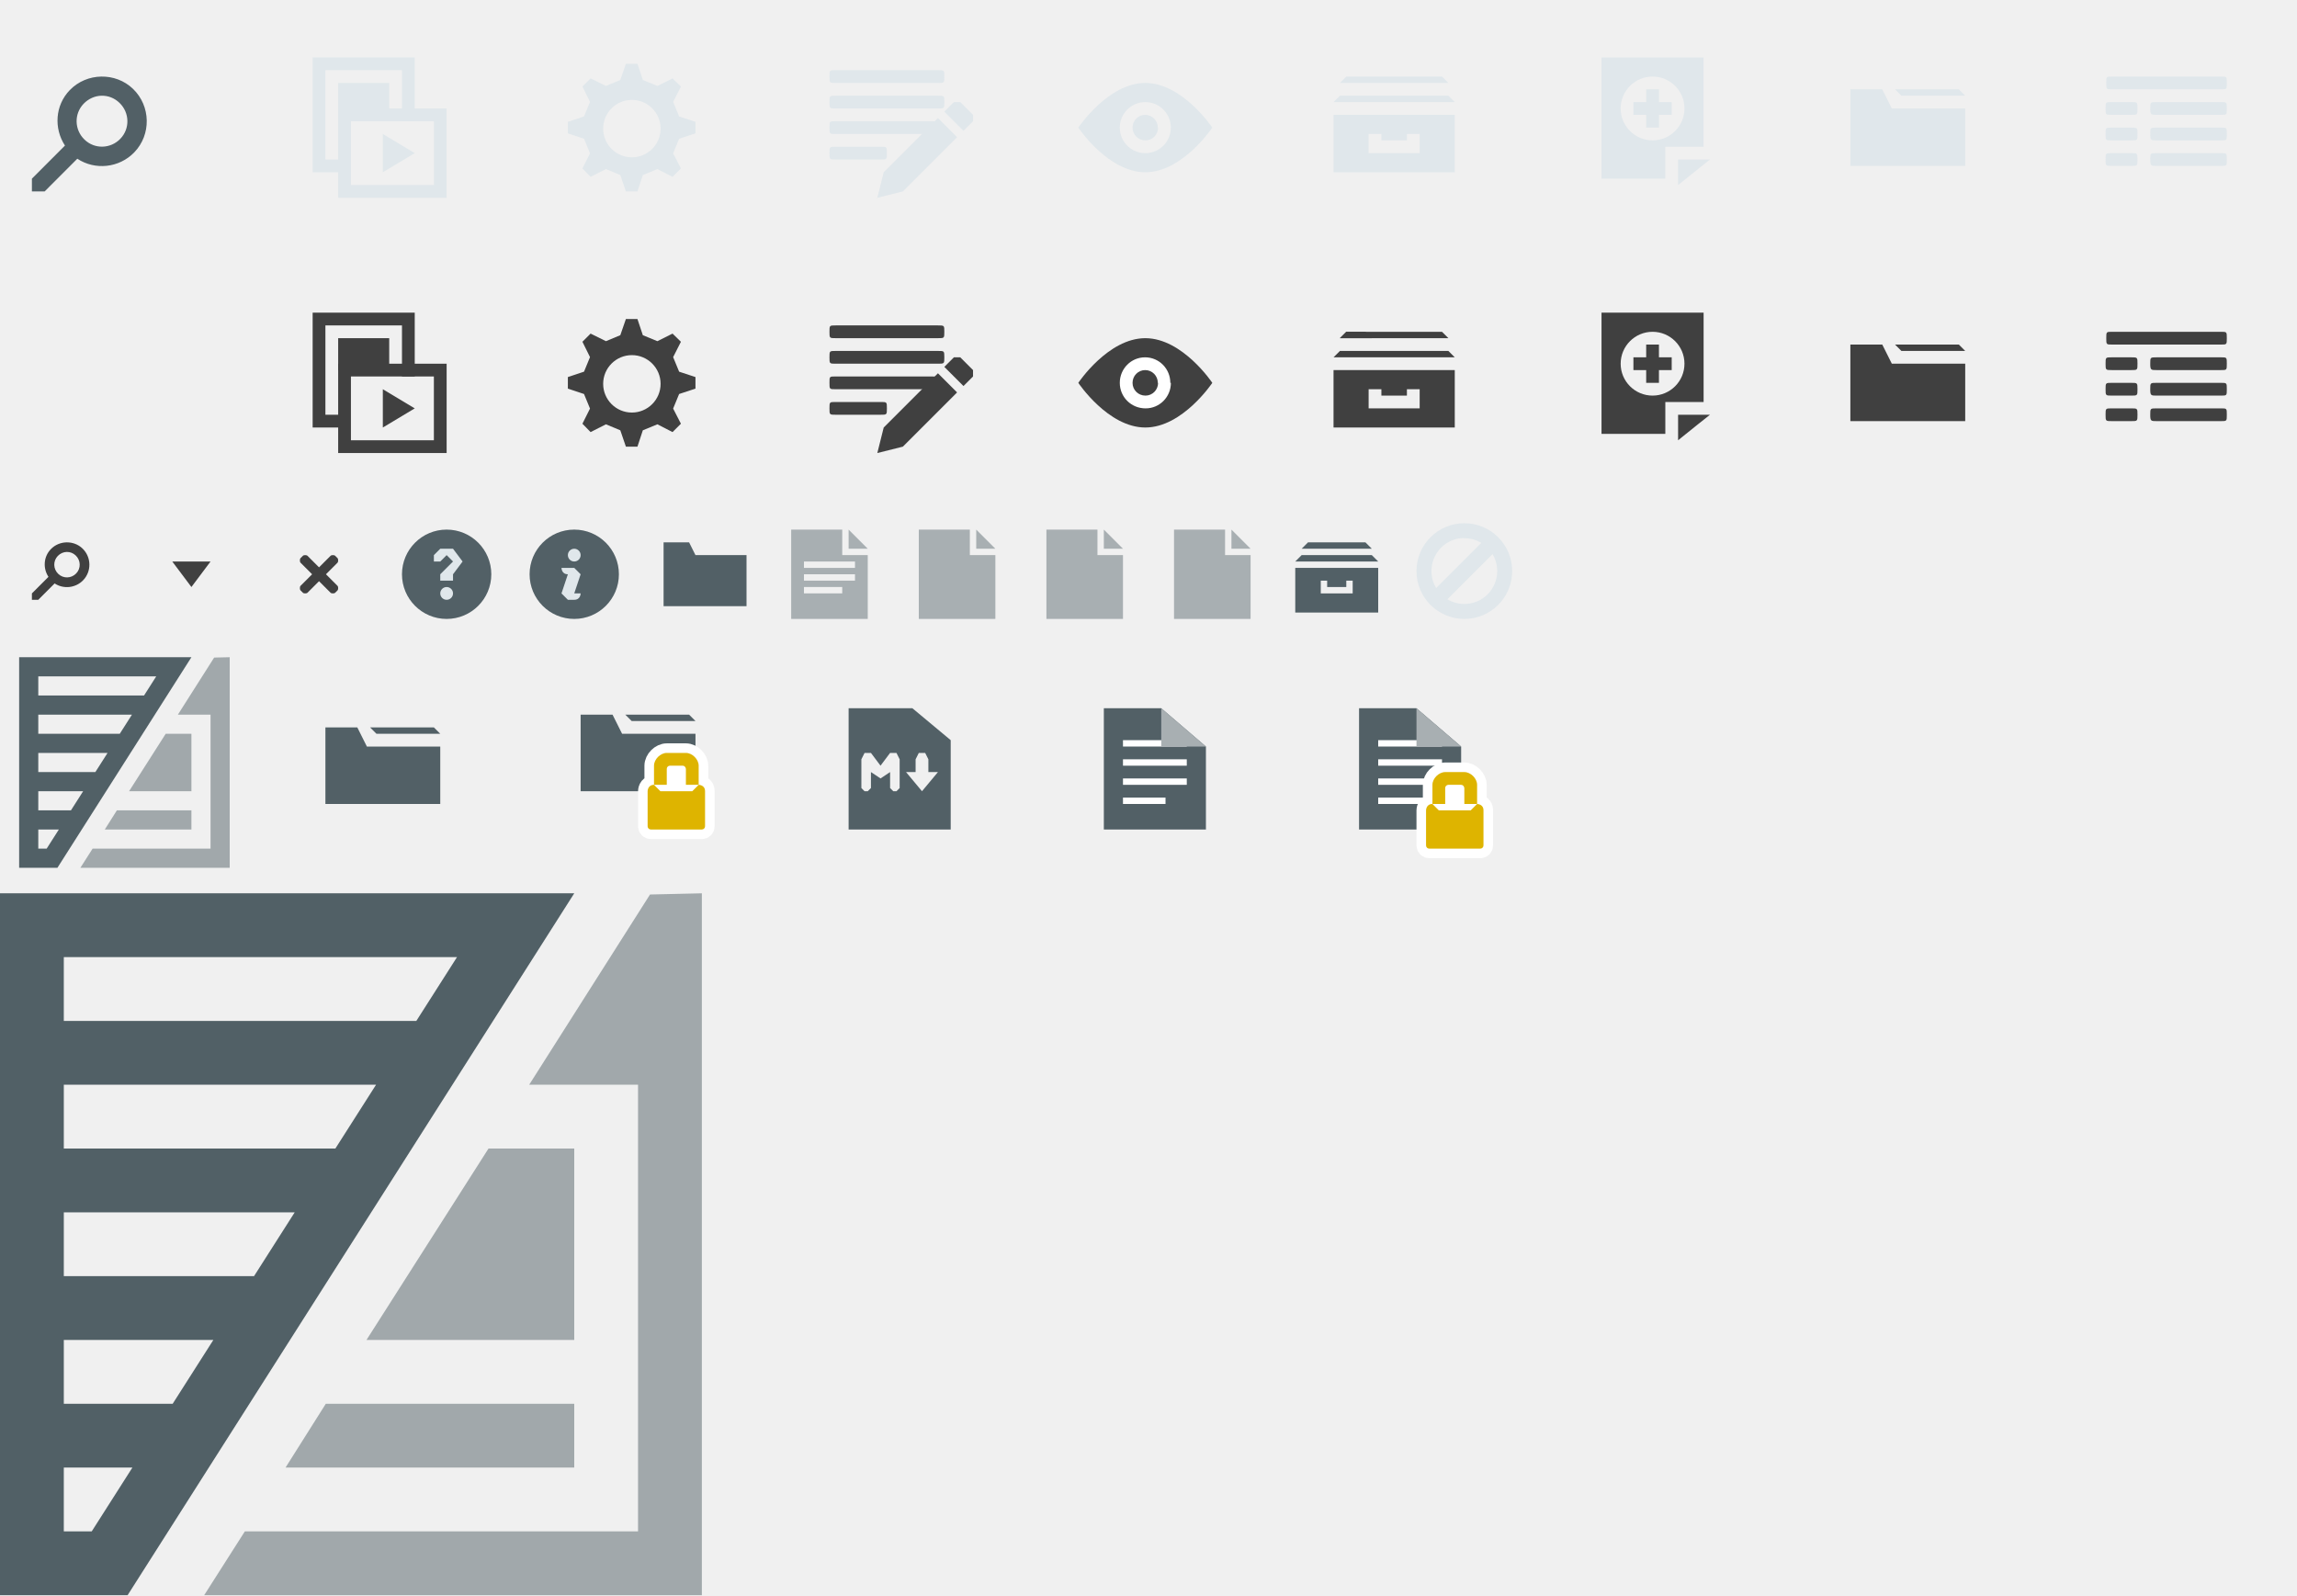
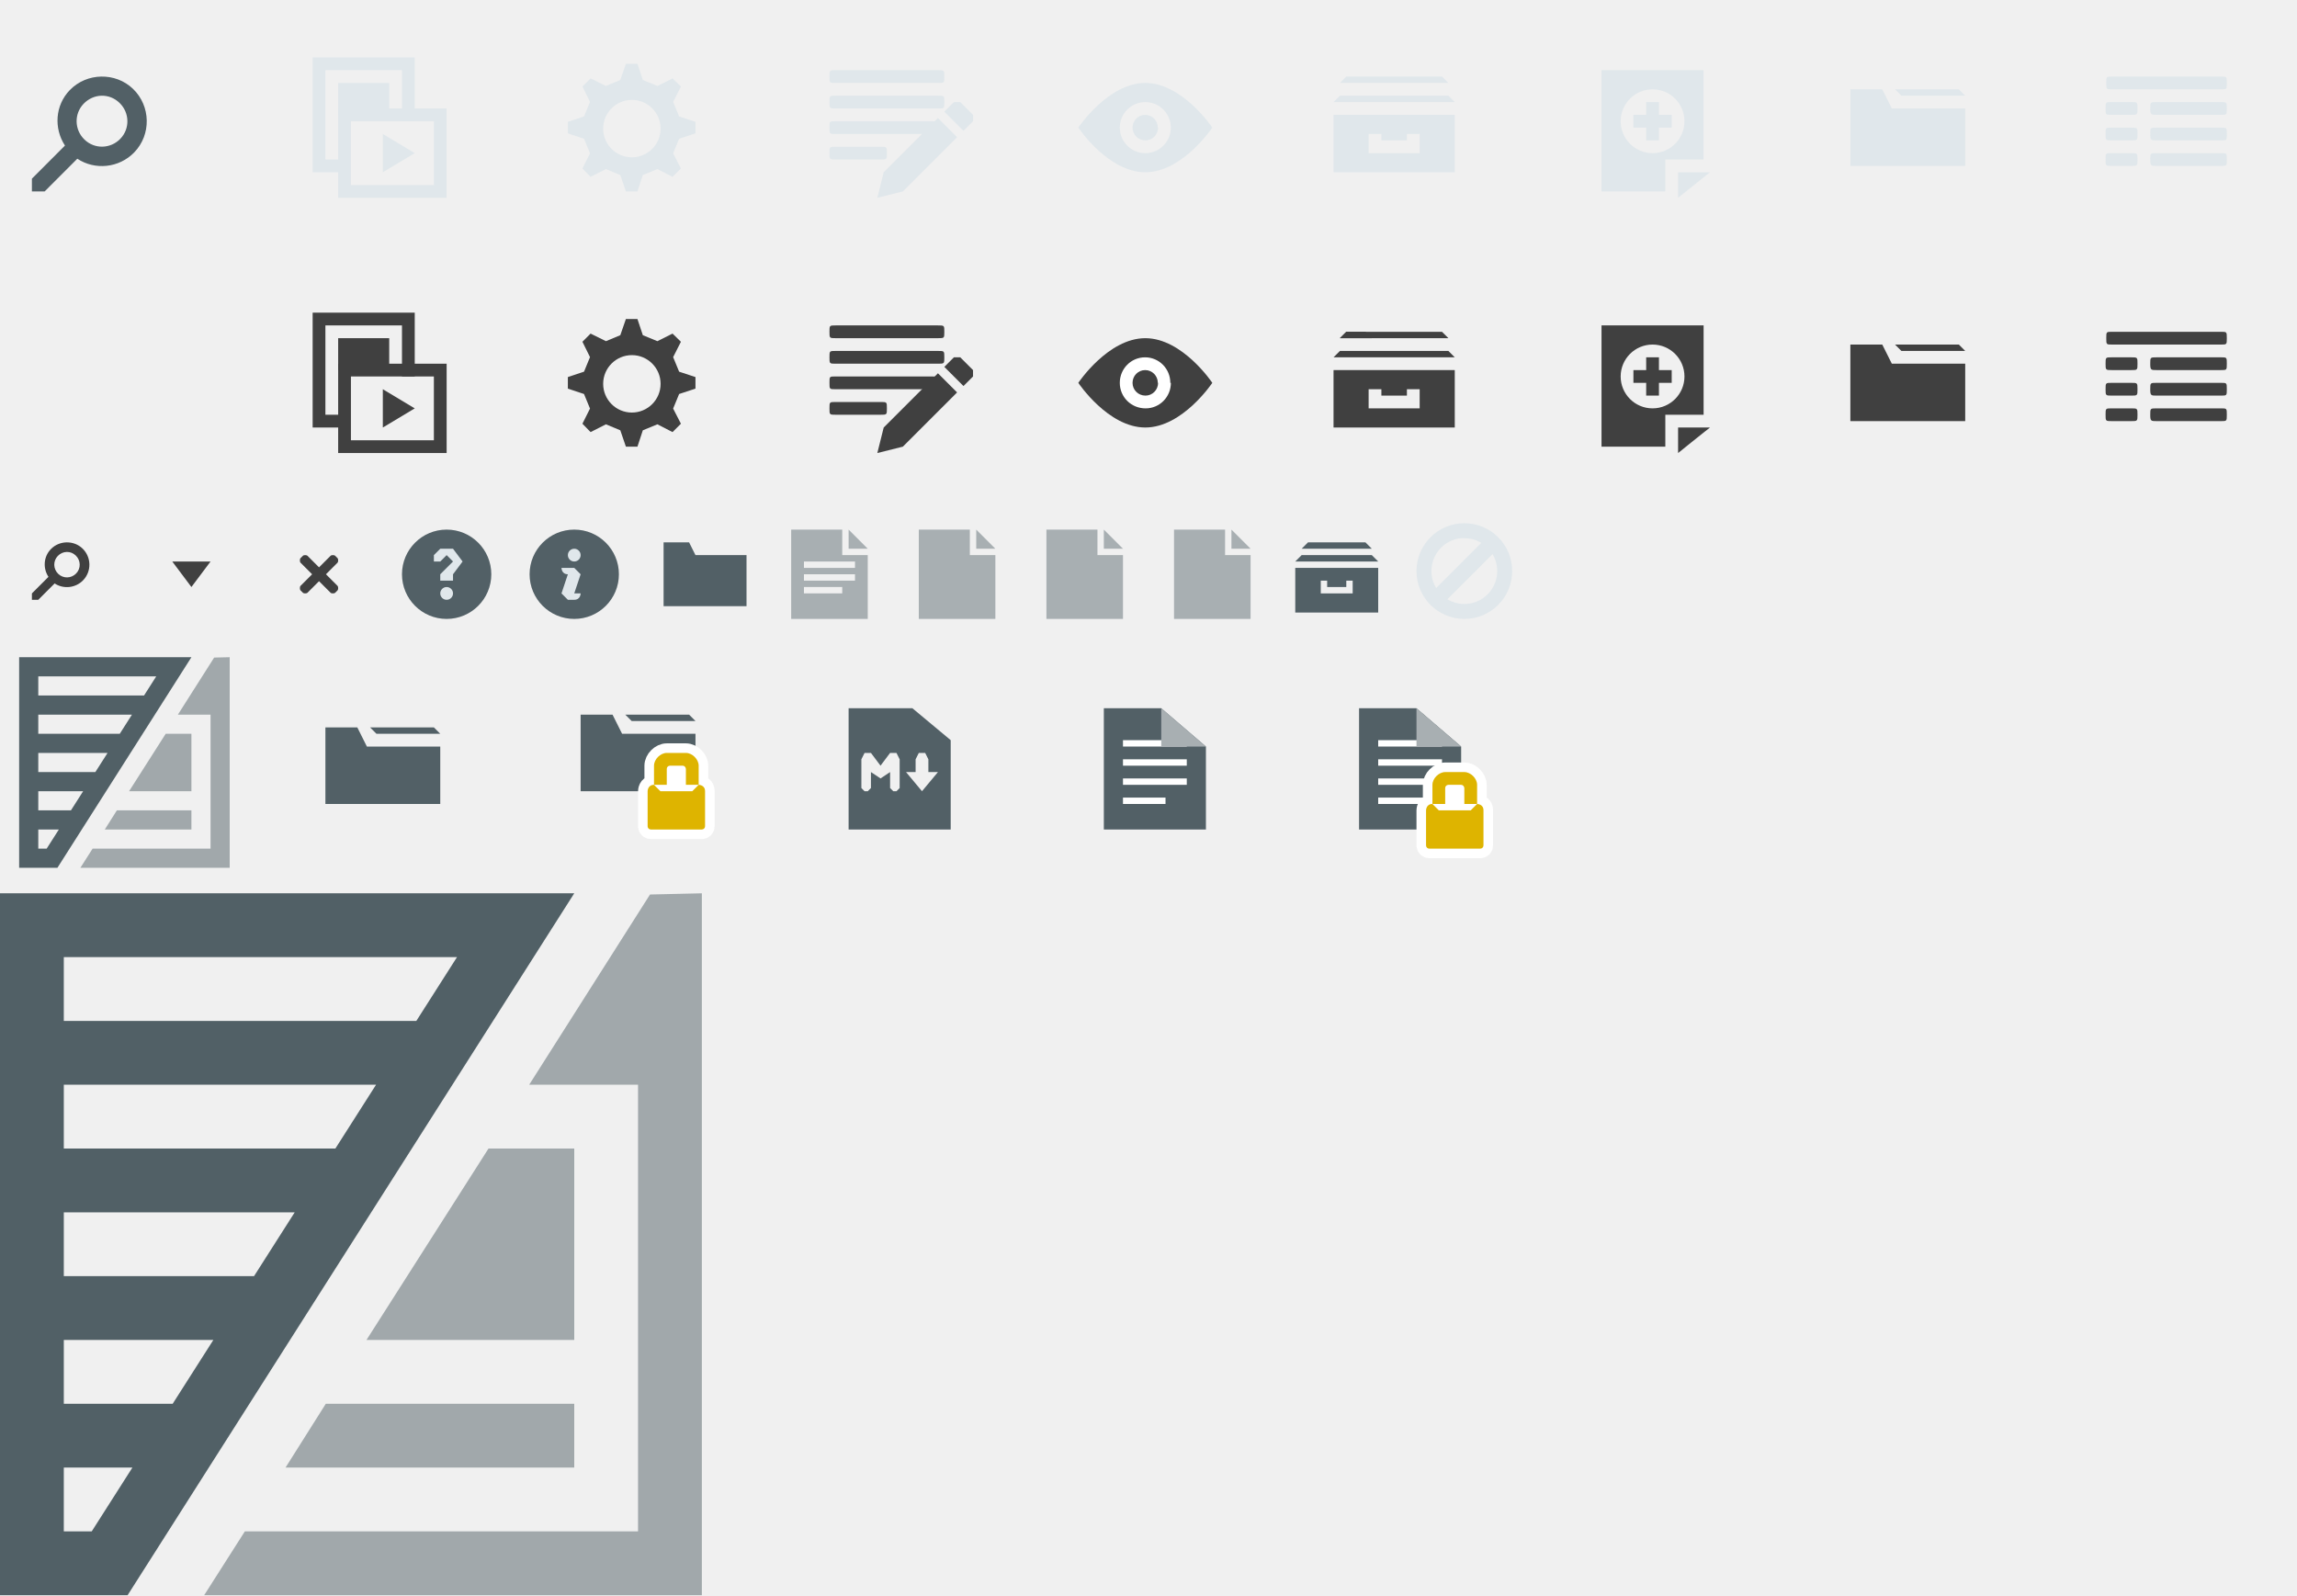
- <svg xmlns="http://www.w3.org/2000/svg" width="360" height="250" id="svg26576" version="1.1">
+ <svg xmlns="http://www.w3.org/2000/svg" xmlns:xlink="http://www.w3.org/1999/xlink" width="360" height="250" id="svg26576" version="1.1">
  <defs id="defs26578">
+     <linearGradient id="linearGradient4861">
+       <stop style="stop-color:#e0e7eb;stop-opacity:1;" offset="0" id="stop4863" />
+       <stop style="stop-color:#e0e7eb;stop-opacity:0;" offset="1" id="stop4865" />
+     </linearGradient>
+     <linearGradient id="linearGradient4853">
+       <stop style="stop-color:#e7eef2;stop-opacity:1;" offset="0" id="stop4855" />
+       <stop style="stop-color:#e7eef2;stop-opacity:0;" offset="1" id="stop4857" />
+     </linearGradient>
    <linearGradient id="linearGradient27204">
      <stop style="stop-color:#202020;stop-opacity:1;" offset="0" id="stop27206" />
      <stop style="stop-color:#4d4d4d;stop-opacity:0;" offset="1" id="stop27208" />
    </linearGradient>
+     <linearGradient xlink:href="#linearGradient4861" id="linearGradient4867" x1="205" y1="712.362" x2="235" y2="712.362" gradientUnits="userSpaceOnUse" gradientTransform="translate(-440,0)" />
+     <linearGradient xlink:href="#linearGradient4853" id="linearGradient4869" gradientUnits="userSpaceOnUse" gradientTransform="matrix(2,0,0,1,-492,-36.99997)" x1="151" y1="714.362" x2="181" y2="714.362" />
  </defs>
  <g id="layer9" style="display:none" transform="translate(0,210)">
    <rect style="color:#000000;fill:#e6e6e6;fill-opacity:1;fill-rule:nonzero;stroke:none;stroke-width:3;marker:none;visibility:visible;display:inline;overflow:visible;enable-background:accumulate" id="rect27095" width="120" height="80" x="0" y="-40" />
  </g>
  <g id="layer1" transform="translate(0,-802.3622)" style="display:inline">
    <rect y="902.362" x="390" height="40" width="40" id="rect8027" style="color:#000000;fill:#f2f2f2;fill-opacity:1;fill-rule:nonzero;stroke:none;stroke-width:1;marker:none;visibility:visible;display:inline;overflow:visible;enable-background:accumulate" />
    <path id="path3885" d="m 213,932.362 0,-19 9,0 7,6 0,13 z" style="fill:#526066;fill-opacity:1;stroke:none" />
    <rect y="921.362" x="216" height="1" width="10" id="rect3887" style="color:#000000;fill:#ffffff;fill-opacity:1;fill-rule:nonzero;stroke:none;stroke-width:2;marker:none;visibility:visible;display:inline;overflow:visible;enable-background:accumulate" />
    <rect style="color:#000000;fill:#ffffff;fill-opacity:1;fill-rule:nonzero;stroke:none;stroke-width:2;marker:none;visibility:visible;display:inline;overflow:visible;enable-background:accumulate" id="rect3889" width="10" height="1" x="216" y="924.362" />
    <rect y="927.362" x="216" height="1" width="8" id="rect3891" style="color:#000000;fill:#ffffff;fill-opacity:1;fill-rule:nonzero;stroke:none;stroke-width:2;marker:none;visibility:visible;display:inline;overflow:visible;enable-background:accumulate" />
    <rect style="color:#000000;fill:#ffffff;fill-opacity:1;fill-rule:nonzero;stroke:none;stroke-width:2;marker:none;visibility:visible;display:inline;overflow:visible;enable-background:accumulate" id="rect3893" width="10" height="1" x="216" y="918.362" />
    <path id="path3895" d="m 222,913.362 0,6 7,0 z" style="fill:#a8afb2;fill-opacity:1;stroke:none" />
    <rect style="color:#000000;fill:#f2f2f2;fill-opacity:1;fill-rule:nonzero;stroke:none;stroke-width:1;marker:none;visibility:visible;display:inline;overflow:visible;enable-background:accumulate" id="rect4560" width="20" height="20" x="390" y="872.362" />
    <path style="fill:#404040;fill-opacity:1;stroke:none" d="m 27,890.362 6,0 -3,4 z" id="path27315" />
    <path style="color:#000000;fill:#404040;fill-opacity:1;fill-rule:nonzero;stroke:none;stroke-width:3;marker:none;visibility:visible;display:inline;overflow:visible;enable-background:accumulate" d="m 10.438,887.362 c -0.896,0.016 -1.797,0.367 -2.469,1.062 -1.158,1.199 -1.252,3.006 -0.375,4.344 L 5,895.362 l 0,1 1,0 2.562,-2.562 c 1.38,0.914 3.278,0.733 4.469,-0.5 1.343,-1.391 1.297,-3.626 -0.094,-4.969 -0.695,-0.671 -1.604,-0.984 -2.5,-0.969 z m 0.031,1.5 c 0.512,-0.01 1.009,0.179 1.406,0.562 0.795,0.767 0.83,2.018 0.062,2.812 -0.767,0.795 -2.018,0.83 -2.812,0.062 -0.795,-0.767 -0.83,-2.018 -0.062,-2.812 0.384,-0.397 0.894,-0.616 1.406,-0.625 z" id="path27317" />
    <path style="color:#000000;fill:#404040;fill-opacity:1;fill-rule:nonzero;stroke:none;stroke-width:1;marker:none;visibility:visible;display:inline;overflow:visible;enable-background:accumulate" d="m 47.106,889.83 c -0.142,0.142 -0.142,0.582 0,0.724 l 1.809,1.809 -1.809,1.809 c -0.142,0.142 -0.142,0.582 0,0.723 l 0.362,0.362 c 0.142,0.142 0.582,0.142 0.723,0 l 1.809,-1.808 1.809,1.808 c 0.142,0.142 0.582,0.142 0.723,0 l 0.362,-0.362 c 0.142,-0.142 0.142,-0.582 0,-0.723 l -1.809,-1.809 1.809,-1.809 c 0.142,-0.142 0.142,-0.582 0,-0.724 L 52.532,889.468 c -0.142,-0.142 -0.582,-0.142 -0.723,0 l -1.809,1.809 -1.809,-1.809 c -0.142,-0.142 -0.582,-0.142 -0.723,0 z" id="path12236" />
    <path id="path28791" d="m -70.25,804.362 -1,2 2,1 0,3 -3,0 -1,-2 -2,1 2,4 5,0 6,9 3,0 2,-2 0,-3 -9,-6 0,-5 z m 9,14 2,0 0,2 -2,0 z" style="color:#000000;fill:#404040;fill-opacity:1;fill-rule:nonzero;stroke:none;stroke-width:3;marker:none;visibility:visible;display:inline;overflow:visible;enable-background:accumulate" />
    <path style="fill:#404040;fill-opacity:1;stroke:none" d="m 169,862.362 c 0,0 4.667,-7 10.5,-7 5.833,0 10.5,7 10.5,7 0,0 -4.667,7 -10.5,7 -5.833,0 -10.5,-7 -10.5,-7 z" id="path30737" />
    <path style="color:#000000;fill:#ffffff;fill-opacity:1;fill-rule:nonzero;stroke:none;stroke-width:1;marker:none;visibility:visible;display:inline;overflow:visible;enable-background:accumulate" id="path30739" d="m 137.091,16.5 c 0,0.276 -0.02,0.5 -0.045,0.5 C 137.02,17 137,16.776 137,16.5 c 0,-0.276 0.02,-0.5 0.045,-0.5 0.025,0 0.045,0.224 0.045,0.5 z" transform="matrix(87.99912,0,0,8.000182,-11880.379,730.3593)" />
    <path transform="matrix(44.00174,0,0,4,-5850.739,796.3622)" d="m 137.091,16.5 c 0,0.276 -0.02,0.5 -0.045,0.5 C 137.02,17 137,16.776 137,16.5 c 0,-0.276 0.02,-0.5 0.045,-0.5 0.025,0 0.045,0.224 0.045,0.5 z" id="path30741" style="color:#000000;fill:#404040;fill-opacity:1;fill-rule:nonzero;stroke:none;stroke-width:1;marker:none;visibility:visible;display:inline;overflow:visible;enable-background:accumulate" />
-     <path style="fill:#404040;fill-opacity:1;stroke:none" d="m 251,851.362 0,19 10,0 0,-5 6,0 0,-14 -16,0 z m 8,3 c 2.761,0 5,2.239 5,5 0,2.761 -2.239,5 -5,5 -2.761,0 -5,-2.239 -5,-5 0,-2.761 2.239,-5 5,-5 z m -1,2 0,2 -2,0 0,2 2,0 0,2 2,0 0,-2 2,0 0,-2 -2,0 0,-2 -2,0 z m 5,11 0,4 3.031,-2.438 1.969,-1.562 -5,0 z" id="path21394" />
+     <path style="fill:#404040;fill-opacity:1;stroke:none" d="m 251,853.362 0,19 10,0 0,-5 6,0 0,-14 -16,0 z m 8,3 c 2.761,0 5,2.239 5,5 0,2.761 -2.239,5 -5,5 -2.761,0 -5,-2.239 -5,-5 0,-2.761 2.239,-5 5,-5 z m -1,2 0,2 -2,0 0,2 2,0 0,2 2,0 0,-2 2,0 0,-2 -2,0 0,-2 -2,0 z m 5,11 0,4 3.031,-2.438 1.969,-1.562 -5,0 z" id="path21394" />
    <path id="path47880" d="m 130,826.362 c 0,-1 0,-1 0.969,-1 l 7.031,0 c 1,0 1,0 1,1 0,1 0,1 -1,1 l -7,0 c -1,0 -1,0 -1,-1 z" style="fill:#e0e7eb;fill-opacity:1;stroke:none" />
    <path id="path47882" d="m 130,822.362 c 0,-1 0,-1 0.915,-1 l 15.141,0 c 0.944,0 0.944,0 0.944,1 0,1 0,1 -0.944,1 l -15.111,0 c -0.944,0 -0.944,0 -0.944,-1 z" style="fill:#e0e7eb;fill-opacity:1;stroke:none" />
    <path style="fill:#e0e7eb;fill-opacity:1;stroke:none" d="m 130,818.362 c 0,-1 0,-1 0.969,-1 l 16.031,0 c 1,0 1,0 1,1 0,1 0,1 -1,1 l -16,0 c -1,0 -1,0 -1,-1 z" id="path47884" />
    <path id="path47886" d="m 130,814.362 c 0,-1 0,-1 0.969,-1 l 16.031,0 c 1,0 1,0 1,1 0,1 0,1 -1,1 l -16,0 c -1,0 -1,0 -1,-1 z" style="fill:#e0e7eb;fill-opacity:1;stroke:none" />
-     <path style="fill:#e0e7eb;fill-opacity:1;stroke:none" d="m 251,811.362 0,19 10,0 0,-5 6,0 0,-14 -16,0 z m 8,3 c 2.761,0 5,2.239 5,5 0,2.761 -2.239,5 -5,5 -2.761,0 -5,-2.239 -5,-5 0,-2.761 2.239,-5 5,-5 z m -1,2 0,2 -2,0 0,2 2,0 0,2 2,0 0,-2 2,0 0,-2 -2,0 0,-2 -2,0 z m 5,11 0,4 5,-4 -5,0 z" id="path47939" />
+     <path style="fill:#e0e7eb;fill-opacity:1;stroke:none" d="m 251,813.362 0,19 10,0 0,-5 6,0 0,-14 -16,0 z m 8,3 c 2.761,0 5,2.239 5,5 0,2.761 -2.239,5 -5,5 -2.761,0 -5,-2.239 -5,-5 0,-2.761 2.239,-5 5,-5 z m -1,2 0,2 -2,0 0,2 2,0 0,2 2,0 0,-2 2,0 0,-2 -2,0 0,-2 -2,0 z m 5,11 0,4 5,-4 -5,0 z" id="path47939" />
    <g id="g47955" transform="translate(39.5,-169)" style="fill:#e0e7eb;fill-opacity:1">
      <path id="path47948" transform="translate(0,952.3622)" d="m 140,32 c -5.833,0 -10.5,7 -10.5,7 0,0 4.667,7 10.5,7 5.833,0 10.5,-7 10.5,-7 0,0 -4.667,-7 -10.5,-7 z m 0,3 c 2.209,0 4,1.791 4,4 0,2.209 -1.791,4 -4,4 -2.209,0 -4,-1.791 -4,-4 0,-2.209 1.791,-4 4,-4 z" style="fill:#e0e7eb;fill-opacity:1;stroke:none" />
      <path transform="matrix(44.00174,0,0,4,-5890.239,925.3622)" d="m 137.091,16.5 c 0,0.276 -0.02,0.5 -0.045,0.5 C 137.02,17 137,16.776 137,16.5 c 0,-0.276 0.02,-0.5 0.045,-0.5 0.025,0 0.045,0.224 0.045,0.5 z" id="path47952" style="color:#000000;fill:#e0e7eb;fill-opacity:1;fill-rule:nonzero;stroke:none;stroke-width:1;marker:none;visibility:visible;display:inline;overflow:visible;enable-background:accumulate" />
    </g>
    <path id="path5388" d="m 209,820.362 0,9 19,0 0,-9 z m 5.5,3 2,0 0,1 4,0 0,-1 2,0 0,3 -8,0 z" style="color:#000000;fill:#e0e7eb;fill-opacity:1;fill-rule:nonzero;stroke:none;stroke-width:2;marker:none;visibility:visible;display:inline;overflow:visible;enable-background:accumulate" />
    <path id="path5390" d="m 209,818.362 1,-1 17,0 1,1 z" style="fill:#e0e7eb;fill-opacity:1;stroke:none" />
    <path style="fill:#e0e7eb;fill-opacity:1;stroke:none" d="m 210,815.362 1,-1 15,0 1,1 z" id="path5392" />
    <path style="color:#000000;fill:#404040;fill-opacity:1;fill-rule:nonzero;stroke:none;stroke-width:2;marker:none;visibility:visible;display:inline;overflow:visible;enable-background:accumulate" d="m 209,860.362 0,9 19,0 0,-9 z m 5.5,3 2,0 0,1 4,0 0,-1 2,0 0,3 -8,0 z" id="path5402" />
    <path style="fill:#404040;fill-opacity:1;stroke:none" d="m 209,858.362 1,-1 17,0 1,1 z" id="path5404" />
    <path id="path5406" d="m 210,855.362 1,-1 15,0 1,1 z" style="fill:#404040;fill-opacity:1;stroke:none" />
    <path style="color:#000000;fill:#e0e7eb;fill-opacity:1;fill-rule:nonzero;stroke:none;stroke-width:0.64;marker:none;visibility:visible;display:inline;overflow:visible;enable-background:accumulate" d="m 98.094,812.362 -0.875,2.531 -2.25,0.938 -2.406,-1.188 -1.281,1.281 1.188,2.406 -0.938,2.281 -2.531,0.844 0,1.812 2.531,0.844 0.938,2.281 -1.188,2.375 1.281,1.312 2.406,-1.219 2.25,0.938 0.875,2.562 1.812,0 0.844,-2.562 2.281,-0.938 2.375,1.219 1.312,-1.312 -1.219,-2.375 0.938,-2.281 2.562,-0.844 0,-1.812 -2.562,-0.844 -0.938,-2.281 1.219,-2.406 -1.312,-1.281 -2.375,1.188 -2.281,-0.938 -0.844,-2.531 -1.812,0 z m 0.938,5.656 c 2.485,0 4.5,2.015 4.5,4.5 0,2.485 -2.015,4.5 -4.5,4.5 -2.485,0 -4.5,-2.015 -4.5,-4.5 0,-2.485 2.015,-4.5 4.5,-4.5 z" id="path6448" />
    <path style="color:#000000;fill:#404040;fill-opacity:1;fill-rule:nonzero;stroke:none;stroke-width:2;marker:none;visibility:visible;display:inline;overflow:visible;enable-background:accumulate" d="m 290,856.362 0,12 18,0 0,-9 -11.5,0 -1.5,-3 z" id="path6500" />
    <path id="path6502" d="m 298,857.362 -1,-1 10,0 1,1 z" style="fill:#404040;fill-opacity:1;stroke:none" />
    <path style="fill:#404040;fill-opacity:1;stroke:none;display:inline" d="m 330,867.362 c 0,-1 0,-1 0.969,-1 l 3.031,0 c 1,0 1,0 1,1 0,1 0,1 -1,1 l -3,0 c -1,0 -1,0 -1,-1 z" id="path27298" />
    <path style="fill:#404040;fill-opacity:1;stroke:none;display:inline" d="m 330,863.362 c 0,-1 0,-1 0.969,-1 l 3.031,0 c 1,0 1,0 1,1 0,1 0,1 -1,1 l -3,0 c -1,0 -1,0 -1,-1 z" id="path27302" />
    <path style="fill:#404040;fill-opacity:1;stroke:none;display:inline" d="m 337,859.362 c 0,-1 0,-1 1,-1 l 10.079,0 c 0.921,0 0.921,0 0.921,1 0,1 0,1 -0.921,1 l -10.05,0 c -0.921,0 -1.029,0 -1.029,-1 z" id="path27304" />
    <path id="path27306" d="m 330,859.362 c 0,-1 0,-1 0.969,-1 l 3.031,0 c 1,0 1,0 1,1 0,1 0,1 -1,1 l -3,0 c -1,0 -1,0 -1,-1 z" style="fill:#404040;fill-opacity:1;stroke:none;display:inline" />
    <path id="path27308" d="m 330.108,855.362 c 0,-1 0,-1 0.892,-1 l 17.079,0 c 0.921,0 0.921,0 0.921,1 0,1 0,1 -0.921,1 l -17.05,0 c -0.921,0 -0.921,0 -0.921,-1 z" style="fill:#404040;fill-opacity:1;stroke:none;display:inline" />
    <path id="path6658" d="m 49,811.362 0,18 5,0 0,-2 -3,0 0,-14 12,0 0,8 2,0 0,-10 z" style="fill:#e0e7eb;fill-opacity:1;stroke:none" />
    <path style="fill:#e0e7eb;fill-opacity:1;stroke:none" d="m 53,819.362 0,14 17,0 0,-14 z m 2,2 13,0 0,10 -13,0 z" id="path6660" />
    <path style="fill:#e0e7eb;fill-opacity:1;stroke:none" d="m 60,829.362 0,-6 5,3 z" id="path6662" />
    <rect style="color:#000000;fill:#e0e7eb;fill-opacity:1;fill-rule:nonzero;stroke:none;stroke-width:2;marker:none;visibility:visible;display:inline;overflow:visible;enable-background:accumulate" id="rect6664" width="8" height="5" x="53" y="815.362" />
    <path style="fill:#404040;fill-opacity:1;stroke:none" d="m 210,855.362 1,-1 3,0 1,1 z" id="path6676" />
    <path id="path6690" d="m 290,816.362 0,12 18,0 0,-9 -11.5,0 -1.5,-3 z" style="color:#000000;fill:#e0e7eb;fill-opacity:1;fill-rule:nonzero;stroke:none;stroke-width:2;marker:none;visibility:visible;display:inline;overflow:visible;enable-background:accumulate" />
    <path style="fill:#e0e7eb;fill-opacity:1;stroke:none" d="m 298,817.362 -1,-1 10,0 1,1 z" id="path6692" />
    <path style="color:#000000;fill:#404040;fill-opacity:1;fill-rule:nonzero;stroke:none;stroke-width:0.64;marker:none;visibility:visible;display:inline;overflow:visible;enable-background:accumulate" d="m 98.094,852.362 -0.875,2.531 -2.25,0.938 -2.406,-1.188 -1.281,1.281 1.188,2.406 -0.938,2.281 L 89,861.456 l 0,1.812 2.531,0.844 0.938,2.281 -1.188,2.375 1.281,1.312 2.406,-1.219 2.25,0.938 0.875,2.562 1.812,0 0.844,-2.562 2.281,-0.938 2.375,1.219 1.312,-1.312 -1.219,-2.375 0.938,-2.281 2.562,-0.844 0,-1.812 -2.562,-0.844 -0.938,-2.281 1.219,-2.406 -1.312,-1.281 -2.375,1.188 -2.281,-0.938 -0.844,-2.531 -1.812,0 z m 0.938,5.656 c 2.485,0 4.5,2.015 4.5,4.5 0,2.485 -2.015,4.5 -4.5,4.5 -2.485,0 -4.5,-2.015 -4.5,-4.5 0,-2.485 2.015,-4.5 4.5,-4.5 z" id="path12232" />
    <path style="fill:#404040;fill-opacity:1;stroke:none" d="m 49,851.362 0,18 5,0 0,-2 -3,0 0,-14 12,0 0,8 2,0 0,-10 z" id="path6551" />
    <path id="path6553" d="m 53,859.362 0,14 17,0 0,-14 z m 2,2 13,0 0,10 -13,0 z" style="fill:#404040;fill-opacity:1;stroke:none" />
    <path id="path6555" d="m 60,869.362 0,-6 5,3 z" style="fill:#404040;fill-opacity:1;stroke:none" />
    <rect y="855.362" x="53" height="5" width="8" id="rect6557" style="color:#000000;fill:#404040;fill-opacity:1;fill-rule:nonzero;stroke:none;stroke-width:2;marker:none;visibility:visible;display:inline;overflow:visible;enable-background:accumulate" />
    <g style="fill:#e0e7eb;fill-opacity:1" id="g6205-2" transform="translate(-503,886.8622)">
      <path style="color:#000000;fill:#e0e7eb;fill-opacity:1;fill-rule:nonzero;stroke:none;stroke-width:18.043;marker:none;visibility:visible;display:inline;overflow:visible;enable-background:accumulate" d="m 653.5,-68.5 2,2 0,1 -1,1 -0.5,0.5 -3,-3 0.5,-0.5 1,-1 z m -3.5,2.5 3,3 -8.5,8.5 -3,-3 z m -8.5,8.5 3,3 -4,1 z" id="path6197-4" />
    </g>
    <rect y="-952.362" x="-50" height="20" width="20" id="rect8025" style="color:#000000;fill:#2099aa;fill-opacity:1;fill-rule:nonzero;stroke:none;stroke-width:1;marker:none;visibility:visible;display:inline;overflow:visible;enable-background:accumulate" transform="scale(1,-1)" />
    <rect style="color:#000000;fill:#3d494e;fill-opacity:1;fill-rule:nonzero;stroke:none;stroke-width:1;marker:none;visibility:visible;display:inline;overflow:visible;enable-background:accumulate" id="rect8029" width="20" height="20" x="-50" y="-852.362" transform="scale(1,-1)" />
    <rect transform="scale(1,-1)" y="-872.362" x="-50" height="20" width="20" id="rect8031" style="color:#000000;fill:#516066;fill-opacity:1;fill-rule:nonzero;stroke:none;stroke-width:1;marker:none;visibility:visible;display:inline;overflow:visible;enable-background:accumulate" />
    <rect style="color:#000000;fill:#667880;fill-opacity:1;fill-rule:nonzero;stroke:none;stroke-width:1;marker:none;visibility:visible;display:inline;overflow:visible;enable-background:accumulate" id="rect8033" width="20" height="20" x="-50" y="-892.362" transform="scale(1,-1)" />
    <rect transform="scale(1,-1)" y="-932.362" x="-50" height="20" width="20" id="rect8035" style="color:#000000;fill:#80c751;fill-opacity:1;fill-rule:nonzero;stroke:none;stroke-width:1;marker:none;visibility:visible;display:inline;overflow:visible;enable-background:accumulate" />
    <rect transform="scale(1,-1)" style="color:#000000;fill:#9baf6c;fill-opacity:1;fill-rule:nonzero;stroke:none;stroke-width:1;marker:none;visibility:visible;display:inline;overflow:visible;enable-background:accumulate" id="rect8037" width="20" height="20" x="-50" y="-912.362" />
    <rect transform="scale(1,-1)" y="-972.362" x="-50" height="20" width="20" id="rect8039" style="color:#000000;fill:#db6f6f;fill-opacity:1;fill-rule:nonzero;stroke:none;stroke-width:1;marker:none;visibility:visible;display:inline;overflow:visible;enable-background:accumulate" />
    <path style="color:#000000;fill:#404040;fill-opacity:1;fill-rule:nonzero;stroke:none;stroke-width:0.5;marker:none;visibility:visible;display:inline;overflow:visible;enable-background:accumulate" d="m -47,806.362 0,16 0.5,0 2.406,0 0.094,0 5,-8 5.094,-8 -0.094,0 -2,0 z m 2,2 7.688,0 -0.594,0.906 -0.094,0.094 -7,0 z m 0,3 5.719,0 -0.531,0.812 -0.188,0.188 -5,0 z m 0,3 3.75,0 -0.469,0.719 -0.281,0.281 -3,0 z m 0,3 1.781,0 -1.781,2.719 z" id="path3262-8" />
    <path style="color:#000000;fill:#404040;fill-opacity:1;fill-rule:nonzero;stroke:none;stroke-width:1.667;marker:none;visibility:visible;display:inline;overflow:visible;filter:url(#filter6400-4);enable-background:accumulate" d="m -32,806.362 -2.5,4 1.5,0 0,10 -7.75,0 -1.25,2 11,0 0,-16 -1,0 z m -3.75,6 -2.5,4 4.25,0 0,-4 -1.75,0 z m -3.125,5 -1.25,2 6.125,0 0,-2 -4.875,0 z" id="path3260-9" />
    <g transform="matrix(0.3,0,0,0.3,-271.5,838.6497)" id="g3327-9">
      <path id="path3262-8-3" d="m 915,222.375 0,110 10,0 10,0 70,-110 -80,0 -10,0 z m 10,10 61.625,0 -6.375,10 -55.25,0 0,-10 z m 0,20 48.938,0 -6.375,10 -42.562,0 0,-10 z m 0,20 36.188,0 -6.375,10 -29.812,0 0,-10 z m 0,20 23.438,0 -6.375,10 -17.062,0 0,-10 z m 0,20 10.75,0 -6.375,10 -4.375,0 0,-10 z" style="color:#000000;fill:#516066;fill-opacity:1;fill-rule:nonzero;stroke:none;stroke-width:0.5;marker:none;visibility:visible;display:inline;overflow:visible;enable-background:accumulate" />
      <path style="opacity:0.5;color:#000000;fill:#516066;fill-opacity:1;fill-rule:nonzero;stroke:none;stroke-width:1.667;marker:none;visibility:visible;display:inline;overflow:visible;filter:url(#filter6400-4);enable-background:accumulate" d="m 1025,222.375 -8.125,0.188 -18.938,29.812 17.062,0 0,70 -61.625,0 -6.375,10 68,0 10,0 0,-80 0,-30 z m -33.438,40 -6.375,10 -6.375,10 -6.375,10 32.562,0 0,-10 0,-10 0,-10 -13.438,0 z m -25.5,40 -6.312,10 45.25,0 0,-10 -38.938,0 z" id="path3260-9-2" />
    </g>
    <path style="color:#000000;fill:#526066;fill-opacity:1;fill-rule:nonzero;stroke:none;stroke-width:0.281;marker:none;visibility:visible;display:inline;overflow:visible;enable-background:accumulate" d="m 70,885.362 c -3.866,0 -7,3.134 -7,7 0,3.866 3.134,7 7,7 3.866,0 7,-3.134 7,-7 0,-3.866 -3.134,-7 -7,-7 z" id="path8827" />
    <path style="color:#000000;fill:#e0e7eb;fill-opacity:1;fill-rule:nonzero;stroke:none;stroke-width:0.281;marker:none;visibility:visible;display:inline;overflow:visible;enable-background:accumulate" d="m 69,888.362 2,0 1.5,2 -1.5,2 0,1 -1,0 -1,0 0,-1 2,-2 -1,-1 -1,1 -1,0 0,-1 z" id="path8825" />
    <path style="color:#000000;fill:#e0e7eb;fill-opacity:1;fill-rule:nonzero;stroke:none;stroke-width:0.281;marker:none;visibility:visible;display:inline;overflow:visible;enable-background:accumulate" d="m 70,894.362 c 0.552,0 1,0.448 1,1 0,0.552 -0.448,1 -1,1 -0.552,0 -1,-0.448 -1,-1 0,-0.552 0.448,-1 1,-1 z" id="path5039" />
    <path style="color:#000000;fill:#526066;fill-opacity:1;fill-rule:nonzero;stroke:none;stroke-width:0.281;marker:none;visibility:visible;display:inline;overflow:visible;enable-background:accumulate" d="m 90,885.362 c -3.866,0 -7,3.134 -7,7 0,3.866 3.134,7 7,7 3.866,0 7,-3.134 7,-7 0,-3.866 -3.134,-7 -7,-7 z" id="path8833" />
    <path style="color:#000000;fill:#e0e7eb;fill-opacity:1;fill-rule:nonzero;stroke:none;stroke-width:0.281;marker:none;visibility:visible;display:inline;overflow:visible;enable-background:accumulate" d="m 90,888.362 c 0.552,0 1,0.448 1,1 0,0.552 -0.448,1 -1,1 -0.552,0 -1,-0.448 -1,-1 0,-0.552 0.448,-1 1,-1 z" id="path8831" />
    <path style="color:#000000;fill:#e0e7eb;fill-opacity:1;fill-rule:nonzero;stroke:none;stroke-width:0.281;marker:none;visibility:visible;display:inline;overflow:visible;enable-background:accumulate" d="m 88,891.362 2,0 1,1 -1,3 1,0 c 0,0 0,1 -1,1 l -1,0 -1,-1 1,-3 c -1,0 -1,-1 -1,-1 z" id="path5041" />
    <path style="color:#000000;fill:#526066;fill-opacity:1;fill-rule:nonzero;stroke:none;stroke-width:3;marker:none;visibility:visible;display:inline;overflow:visible;enable-background:accumulate" d="m 15.863,814.363 c -1.789,0.032 -3.591,0.735 -4.932,2.125 -2.313,2.398 -2.502,6.012 -0.749,8.687 L 5,830.36 l 0,2.002 2,0 5.117,-5.125 c 2.756,1.829 6.548,1.466 8.928,-1 2.683,-2.781 2.591,-7.252 -0.187,-9.937 -1.389,-1.343 -3.205,-1.969 -4.994,-1.937 z m 0.062,3 c 1.022,-0.02 2.016,0.357 2.809,1.125 1.587,1.534 1.658,4.036 0.125,5.625 -1.533,1.589 -4.031,1.66 -5.619,0.124 -1.587,-1.534 -1.658,-4.036 -0.125,-5.625 0.766,-0.794 1.787,-1.232 2.809,-1.25 z" id="path4528" />
    <path style="fill:#404040;fill-opacity:1;stroke:none" d="m 130,866.362 c 0,-1 0,-1 0.969,-1 l 7.031,0 c 1,0 1,0 1,1 0,1 0,1 -1,1 l -7,0 c -1,0 -1,0 -1,-1 z" id="path4530" />
    <path style="fill:#404040;fill-opacity:1;stroke:none" d="m 130,862.362 c 0,-1 0,-1 0.915,-1 l 15.141,0 c 0.944,0 0.944,0 0.944,1 0,1 0,1 -0.944,1 l -15.111,0 c -0.944,0 -0.944,0 -0.944,-1 z" id="path4532" />
    <path id="path4534" d="m 130,858.362 c 0,-1 0,-1 0.969,-1 l 16.031,0 c 1,0 1,0 1,1 0,1 0,1 -1,1 l -16,0 c -1,0 -1,0 -1,-1 z" style="fill:#404040;fill-opacity:1;stroke:none" />
    <path style="fill:#404040;fill-opacity:1;stroke:none" d="m 130,854.362 c 0,-1 0,-1 0.969,-1 l 16.031,0 c 1,0 1,0 1,1 0,1 0,1 -1,1 l -16,0 c -1,0 -1,0 -1,-1 z" id="path4536" />
    <g transform="translate(-503,926.8622)" id="g4538" style="fill:#404040;fill-opacity:1">
      <path id="path4540" d="m 653.5,-68.5 2,2 0,1 -1,1 -0.5,0.5 -3,-3 0.5,-0.5 1,-1 z m -3.5,2.5 3,3 -8.5,8.5 -3,-3 z m -8.5,8.5 3,3 -4,1 z" style="color:#000000;fill:#404040;fill-opacity:1;fill-rule:nonzero;stroke:none;stroke-width:18.043;marker:none;visibility:visible;display:inline;overflow:visible;enable-background:accumulate" />
    </g>
    <path id="path4542" d="m 337,863.362 c 0,-1 0,-1 1,-1 l 10.079,0 c 0.921,0 0.921,0 0.921,1 0,1 0,1 -0.921,1 l -10.05,0 c -0.921,0 -1.029,0 -1.029,-1 z" style="fill:#404040;fill-opacity:1;stroke:none;display:inline" />
    <path style="fill:#404040;fill-opacity:1;stroke:none;display:inline" d="m 337,867.362 c 0,-1 0,-1 1,-1 l 10.079,0 c 0.921,0 0.921,0 0.921,1 0,1 0,1 -0.921,1 l -10.05,0 c -0.921,0 -1.029,0 -1.029,-1 z" id="path4544" />
    <path id="path4546" d="m 330,827.362 c 0,-1 0,-1 0.969,-1 l 3.031,0 c 1,0 1,0 1,1 0,1 0,1 -1,1 l -3,0 c -1,0 -1,0 -1,-1 z" style="fill:#e0e7eb;fill-opacity:1;stroke:none;display:inline" />
    <path id="path4548" d="m 330,823.362 c 0,-1 0,-1 0.969,-1 l 3.031,0 c 1,0 1,0 1,1 0,1 0,1 -1,1 l -3,0 c -1,0 -1,0 -1,-1 z" style="fill:#e0e7eb;fill-opacity:1;stroke:none;display:inline" />
    <path id="path4550" d="m 337,819.362 c 0,-1 0,-1 1,-1 l 10.079,0 c 0.921,0 0.921,0 0.921,1 0,1 0,1 -0.921,1 l -10.05,0 c -0.921,0 -1.029,0 -1.029,-1 z" style="fill:#e0e7eb;fill-opacity:1;stroke:none;display:inline" />
    <path style="fill:#e0e7eb;fill-opacity:1;stroke:none;display:inline" d="m 330,819.362 c 0,-1 0,-1 0.969,-1 l 3.031,0 c 1,0 1,0 1,1 0,1 0,1 -1,1 l -3,0 c -1,0 -1,0 -1,-1 z" id="path4552" />
    <path style="fill:#e0e7eb;fill-opacity:1;stroke:none;display:inline" d="m 330.108,815.362 c 0,-1 0,-1 0.892,-1 l 17.079,0 c 0.921,0 0.921,0 0.921,1 0,1 0,1 -0.921,1 l -17.05,0 c -0.921,0 -0.921,0 -0.921,-1 z" id="path4554" />
    <path style="fill:#e0e7eb;fill-opacity:1;stroke:none;display:inline" d="m 337,823.362 c 0,-1 0,-1 1,-1 l 10.079,0 c 0.921,0 0.921,0 0.921,1 0,1 0,1 -0.921,1 l -10.05,0 c -0.921,0 -1.029,0 -1.029,-1 z" id="path4556" />
    <path id="path4558" d="m 337,827.362 c 0,-1 0,-1 1,-1 l 10.079,0 c 0.921,0 0.921,0 0.921,1 0,1 0,1 -0.921,1 l -10.05,0 c -0.921,0 -1.029,0 -1.029,-1 z" style="fill:#e0e7eb;fill-opacity:1;stroke:none;display:inline" />
    <path id="path4562" d="m 104,887.362 0,10 13,0 0,-8 -8,0 -1,-2 z" style="color:#000000;fill:#526066;fill-opacity:1;fill-rule:nonzero;stroke:none;stroke-width:2;marker:none;visibility:visible;display:inline;overflow:visible;enable-background:accumulate" />
    <path style="color:#000000;fill:#a8afb2;fill-opacity:1;fill-rule:nonzero;stroke:none;stroke-width:2;marker:none;visibility:visible;display:inline;overflow:visible;enable-background:accumulate" d="m 124,885.362 0,14 12,0 0,-10 -4,0 0,-4 z m 9,0 0,3 3,0 z m -7,5 8,0 0,1 -8,0 z m 0,2 8,0 0,1 -8,0 z m 0,2 6,0 0,1 -6,0 z" id="path4570" />
    <g transform="translate(-915,719.9872)" id="g3327">
      <path id="path3262" d="m 915,222.375 0,110 10,0 10,0 70,-110 -80,0 -10,0 z m 10,10 61.625,0 -6.375,10 -55.25,0 0,-10 z m 0,20 48.938,0 -6.375,10 -42.562,0 0,-10 z m 0,20 36.188,0 -6.375,10 -29.812,0 0,-10 z m 0,20 23.438,0 -6.375,10 -17.062,0 0,-10 z m 0,20 10.75,0 -6.375,10 -4.375,0 0,-10 z" style="color:#000000;fill:#516066;fill-opacity:1;fill-rule:nonzero;stroke:none;stroke-width:0.5;marker:none;visibility:visible;display:inline;overflow:visible;enable-background:accumulate" />
      <path style="opacity:0.5;color:#000000;fill:#516066;fill-opacity:1;fill-rule:nonzero;stroke:none;stroke-width:0.5;marker:none;visibility:visible;display:inline;overflow:visible;enable-background:accumulate" d="m 1025,222.375 -8.125,0.188 -18.938,29.812 17.062,0 0,70 -61.625,0 -6.375,10 68,0 10,0 0,-80 0,-30 z m -33.438,40 -6.375,10 -6.375,10 -6.375,10 32.562,0 0,-10 0,-10 0,-10 -13.438,0 z m -25.5,40 -6.312,10 45.25,0 0,-10 -38.938,0 z" id="path3260" />
    </g>
    <g id="g3849">
      <path style="color:#000000;fill:#526066;fill-opacity:1;fill-rule:nonzero;stroke:none;stroke-width:2;marker:none;visibility:visible;display:inline;overflow:visible;enable-background:accumulate" d="m 203,891.362 0,7 13,0 0,-7 z m 4,2 1,0 0,1 3,0 0,-1 1,0 0,2 -5,0 z" id="path3823" />
      <path style="fill:#526066;fill-opacity:1;stroke:none" d="m 203,890.362 1,-1 11,0 1,1 z" id="path3825" />
      <path id="path3827" d="m 204,888.362 1,-1 9,0 1,1 z" style="fill:#526066;fill-opacity:1;stroke:none" />
    </g>
    <g id="g3860" transform="translate(0,1)">
      <path style="color:#000000;fill:#526066;fill-opacity:1;fill-rule:nonzero;stroke:none;stroke-width:2;marker:none;visibility:visible;display:inline;overflow:visible;enable-background:accumulate" d="m 51,915.362 0,12 18,0 0,-9 -11.5,0 -1.5,-3 z" id="path3856" />
      <path id="path3858" d="m 59,916.362 -1,-1 10,0 1,1 z" style="fill:#526066;fill-opacity:1;stroke:none" />
    </g>
    <g transform="translate(40,-1)" id="g3866">
      <path id="path3868" d="m 51,915.362 0,12 18,0 0,-9 -11.5,0 -1.5,-3 z" style="color:#000000;fill:#526066;fill-opacity:1;fill-rule:nonzero;stroke:none;stroke-width:2;marker:none;visibility:visible;display:inline;overflow:visible;enable-background:accumulate" />
      <path style="fill:#526066;fill-opacity:1;stroke:none" d="m 59,916.362 -1,-1 10,0 1,1 z" id="path3870" />
    </g>
    <path id="path3872" d="m 104.5,920.362 c -1,0 -2,1 -2,2 l 0,3 2,0 0,-2.5 c 0,-0.277 0.223,-0.5 0.5,-0.5 l 2,0 c 0.277,0 0.461,0.226 0.5,0.5 l 0,2.5 2,0 0,-3 c 0,-1 -1,-2 -2,-2 z m -2,5 c -1,0 -1,1 -1,1 l 0,5.5 c 0,0.277 0.223,0.5 0.5,0.5 l 8,0 c 0.277,0 0.5,-0.223 0.5,-0.5 l 0,-5.5 c 0,-1 -1,-1 -1,-1 l -1,1 -5,0 z" style="color:#000000;fill:#deb400;fill-opacity:1;fill-rule:nonzero;stroke:#ffffff;stroke-width:3;stroke-linejoin:round;stroke-miterlimit:4;stroke-opacity:1;stroke-dasharray:none;marker:none;visibility:visible;display:inline;overflow:visible;enable-background:accumulate" />
    <path style="color:#000000;fill:#deb400;fill-opacity:1;fill-rule:nonzero;stroke:none;stroke-width:2;marker:none;visibility:visible;display:inline;overflow:visible;enable-background:accumulate" d="m 104.5,920.362 c -1,0 -2,1 -2,2 l 0,3 2,0 0,-2.5 c 0,-0.277 0.223,-0.5 0.5,-0.5 l 2,0 c 0.277,0 0.461,0.226 0.5,0.5 l 0,2.5 2,0 0,-3 c 0,-1 -1,-2 -2,-2 z m -2,5 c -1,0 -1,1 -1,1 l 0,5.5 c 0,0.277 0.223,0.5 0.5,0.5 l 8,0 c 0.277,0 0.5,-0.223 0.5,-0.5 l 0,-5.5 c 0,-1 -1,-1 -1,-1 l -1,1 -5,0 z" id="path4642" />
    <path id="path4716" d="m 133,932.362 0,-19 10,0 6,5 0,14 z" style="fill:#526066;fill-opacity:1;stroke:none" />
    <g transform="matrix(0.5,0,0,0.5,-232.5,877.3622)" id="g16403-1">
      <path id="path13890-1" d="m 735,88 0,9 1,1 1,0 1,-1 0,-5 3,2 3,-2 0,5 1,1 1,0 1,-1 0,-9 -1,-2 -2,0 -3,4 -3,-4 -2,0 z" style="color:#000000;fill:#f0f0f0;fill-opacity:1;fill-rule:nonzero;stroke:none;stroke-width:0.281;marker:none;visibility:visible;display:inline;overflow:visible;enable-background:accumulate" />
      <path id="rect13897-0" d="m 753,86 -1,2 0,4 -3,0 5,6 5,-6 -3,0 0,-4 -1,-2 z" style="color:#000000;fill:#f0f0f0;fill-opacity:1;fill-rule:nonzero;stroke:none;stroke-width:0.281;marker:none;visibility:visible;display:inline;overflow:visible;enable-background:accumulate" />
    </g>
    <path style="fill:#526066;fill-opacity:1;stroke:none" d="m 173,932.362 0,-19 9,0 7,6 0,13 z" id="path3101" />
    <rect style="color:#000000;fill:#ffffff;fill-opacity:1;fill-rule:nonzero;stroke:none;stroke-width:2;marker:none;visibility:visible;display:inline;overflow:visible;enable-background:accumulate" id="rect3873" width="10" height="1" x="176" y="921.362" />
    <rect y="924.362" x="176" height="1" width="10" id="rect3875" style="color:#000000;fill:#ffffff;fill-opacity:1;fill-rule:nonzero;stroke:none;stroke-width:2;marker:none;visibility:visible;display:inline;overflow:visible;enable-background:accumulate" />
    <rect style="color:#000000;fill:#ffffff;fill-opacity:1;fill-rule:nonzero;stroke:none;stroke-width:2;marker:none;visibility:visible;display:inline;overflow:visible;enable-background:accumulate" id="rect3877" width="6.667" height="1" x="176" y="927.362" />
    <rect y="918.362" x="176" height="1" width="10" id="rect3879" style="color:#000000;fill:#ffffff;fill-opacity:1;fill-rule:nonzero;stroke:none;stroke-width:2;marker:none;visibility:visible;display:inline;overflow:visible;enable-background:accumulate" />
    <path style="fill:#a8afb2;fill-opacity:1;stroke:none" d="m 182,111 0,6 7,0 z" id="path3103" transform="translate(0,802.3622)" />
    <path style="color:#000000;fill:#deb400;fill-opacity:1;fill-rule:nonzero;stroke:#ffffff;stroke-width:3;stroke-linejoin:round;stroke-miterlimit:4;stroke-opacity:1;stroke-dasharray:none;marker:none;visibility:visible;display:inline;overflow:visible;enable-background:accumulate" d="m 226.5,923.362 c -1,0 -2,1 -2,2 l 0,3 2,0 0,-2.5 c 0,-0.277 0.223,-0.5 0.5,-0.5 l 2,0 c 0.277,0 0.461,0.226 0.5,0.5 l 0,2.5 2,0 0,-3 c 0,-1 -1,-2 -2,-2 z m -2,5 c -1,0 -1,1 -1,1 l 0,5.5 c 0,0.277 0.223,0.5 0.5,0.5 l 8,0 c 0.277,0 0.5,-0.223 0.5,-0.5 l 0,-5.5 c 0,-1 -1,-1 -1,-1 l -1,1 -5,0 z" id="path3881" />
    <path id="path3883" d="m 226.5,923.362 c -1,0 -2,1 -2,2 l 0,3 2,0 0,-2.5 c 0,-0.277 0.223,-0.5 0.5,-0.5 l 2,0 c 0.277,0 0.461,0.226 0.5,0.5 l 0,2.5 2,0 0,-3 c 0,-1 -1,-2 -2,-2 z m -2,5 c -1,0 -1,1 -1,1 l 0,5.5 c 0,0.277 0.223,0.5 0.5,0.5 l 8,0 c 0.277,0 0.5,-0.223 0.5,-0.5 l 0,-5.5 c 0,-1 -1,-1 -1,-1 l -1,1 -5,0 z" style="color:#000000;fill:#deb400;fill-opacity:1;fill-rule:nonzero;stroke:none;stroke-width:2;marker:none;visibility:visible;display:inline;overflow:visible;enable-background:accumulate" />
    <g id="g5169-6" transform="translate(-490,1354.987)" style="fill:#e0e7eb;fill-opacity:1">
      <g id="g5161-5" style="fill:#e0e7eb;fill-opacity:1">
        <path style="color:#000000;fill:#e0e7eb;fill-opacity:1;fill-rule:nonzero;stroke:none;stroke-width:1;marker:none;visibility:visible;display:inline;overflow:visible;enable-background:accumulate" d="m 719.5,-470.625 c -4.142,0 -7.5,3.358 -7.5,7.5 0,4.142 3.358,7.5 7.5,7.5 4.142,0 7.5,-3.358 7.5,-7.5 0,-4.142 -3.358,-7.5 -7.5,-7.5 z m -0.527,2.344 c 0.173,-0.018 0.349,0 0.527,0 2.848,0 5.156,2.309 5.156,5.156 0,2.848 -2.309,5.156 -5.156,5.156 -2.848,0 -5.156,-2.309 -5.156,-5.156 0,-2.67 2.029,-4.892 4.629,-5.156 z" id="path5072-0-4-3" />
        <path id="path5076-0-6-7" d="m 723.625,-469.016 -10,10 1.75,1.781 10,-10 -1.75,-1.781 z" style="font-size:medium;font-style:normal;font-variant:normal;font-weight:normal;font-stretch:normal;text-indent:0;text-align:start;text-decoration:none;line-height:normal;letter-spacing:normal;word-spacing:normal;text-transform:none;direction:ltr;block-progression:tb;writing-mode:lr-tb;text-anchor:start;baseline-shift:baseline;color:#000000;fill:#e0e7eb;fill-opacity:1;fill-rule:nonzero;stroke:none;stroke-width:2.5;marker:none;visibility:visible;display:inline;overflow:visible;enable-background:accumulate;font-family:Sans;-inkscape-font-specification:Sans" />
      </g>
    </g>
    <path id="path4245" d="m 144,885.362 0,14 12,0 0,-10 -4,0 0,-4 z m 9,0 0,3 3,0 z" style="color:#000000;fill:#a8afb2;fill-opacity:1;fill-rule:nonzero;stroke:none;stroke-width:2;marker:none;visibility:visible;display:inline;overflow:visible;enable-background:accumulate" />
    <path style="color:#000000;fill:#a8afb2;fill-opacity:1;fill-rule:nonzero;stroke:none;stroke-width:2;marker:none;visibility:visible;display:inline;overflow:visible;enable-background:accumulate" d="m 164,885.362 0,14 12,0 0,-10 -4,0 0,-4 z m 9,0 0,3 3,0 z" id="path4247" />
    <path id="path4249" d="m 184,885.362 0,14 12,0 0,-10 -4,0 0,-4 z m 9,0 0,3 3,0 z" style="color:#000000;fill:#a8afb2;fill-opacity:1;fill-rule:nonzero;stroke:none;stroke-width:2;marker:none;visibility:visible;display:inline;overflow:visible;enable-background:accumulate" />
+     <rect y="662.362" x="-190" height="30" width="60" id="rect4849" style="color:#000000;fill:url(#linearGradient4869);fill-opacity:1;fill-rule:nonzero;stroke:none;stroke-width:2;marker:none;visibility:visible;display:inline;overflow:visible;enable-background:accumulate" transform="scale(-1,1)" />
  </g>
</svg>
